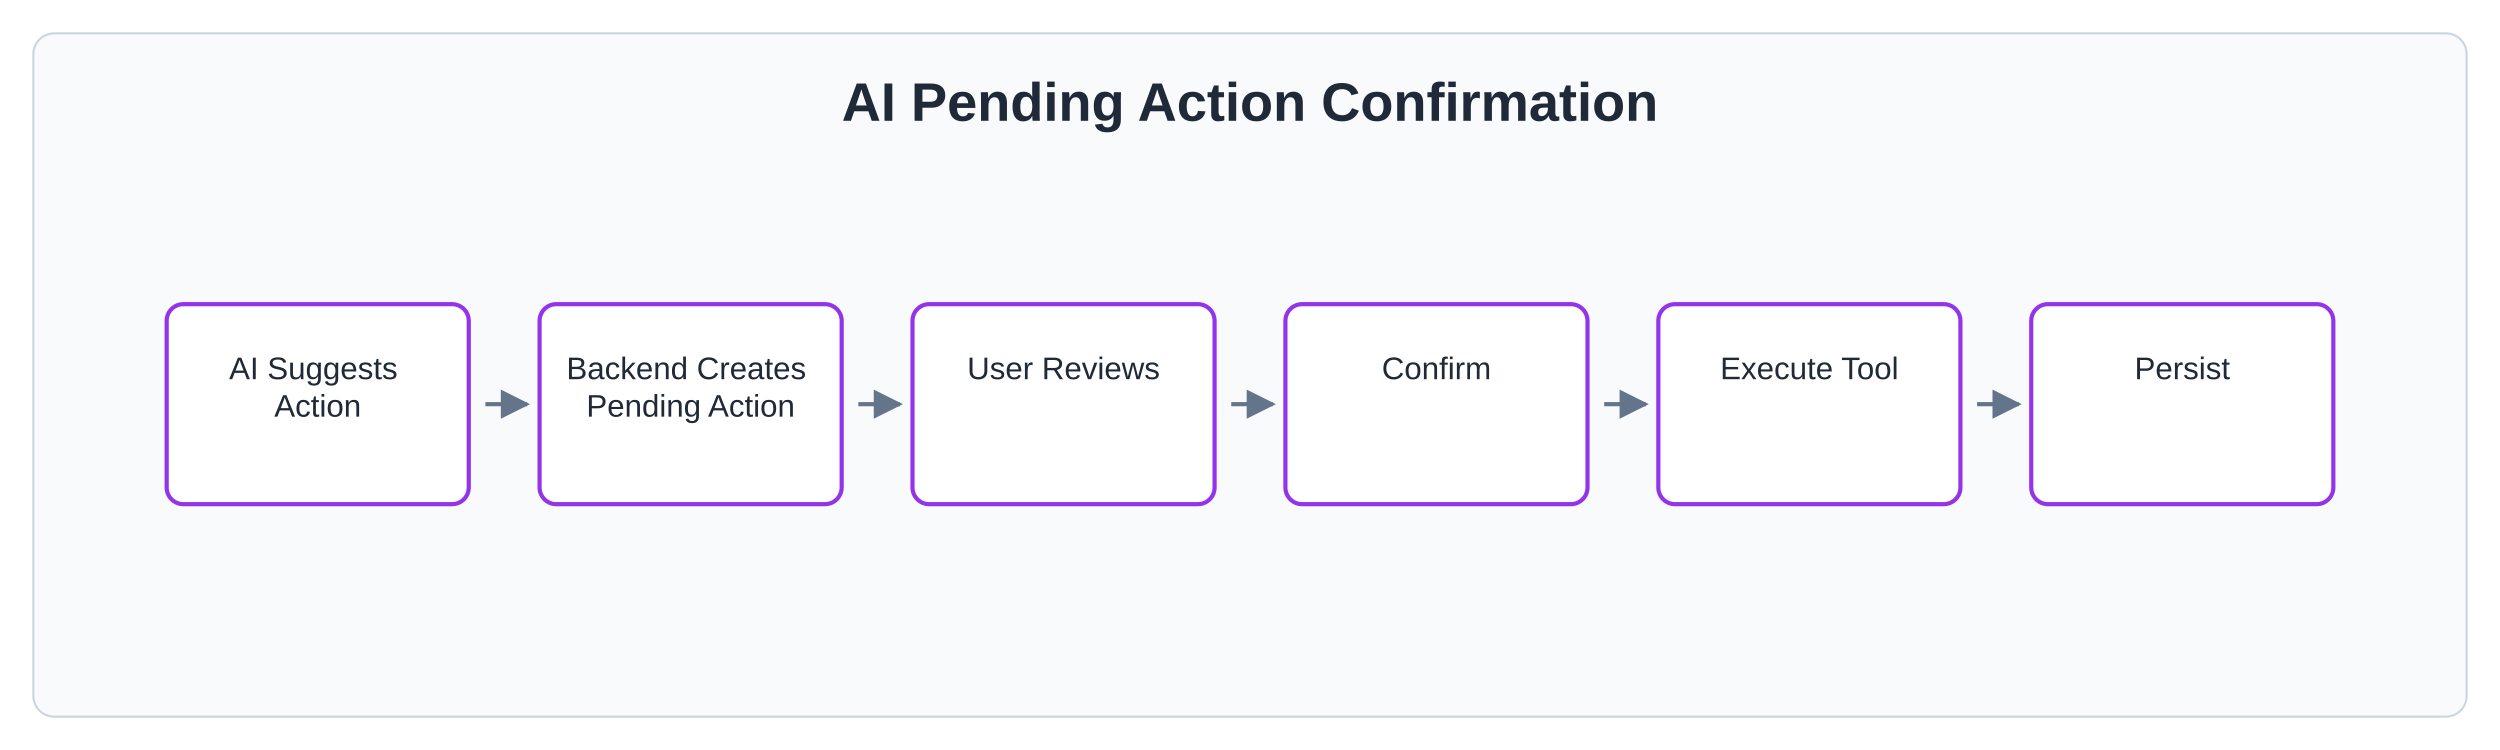
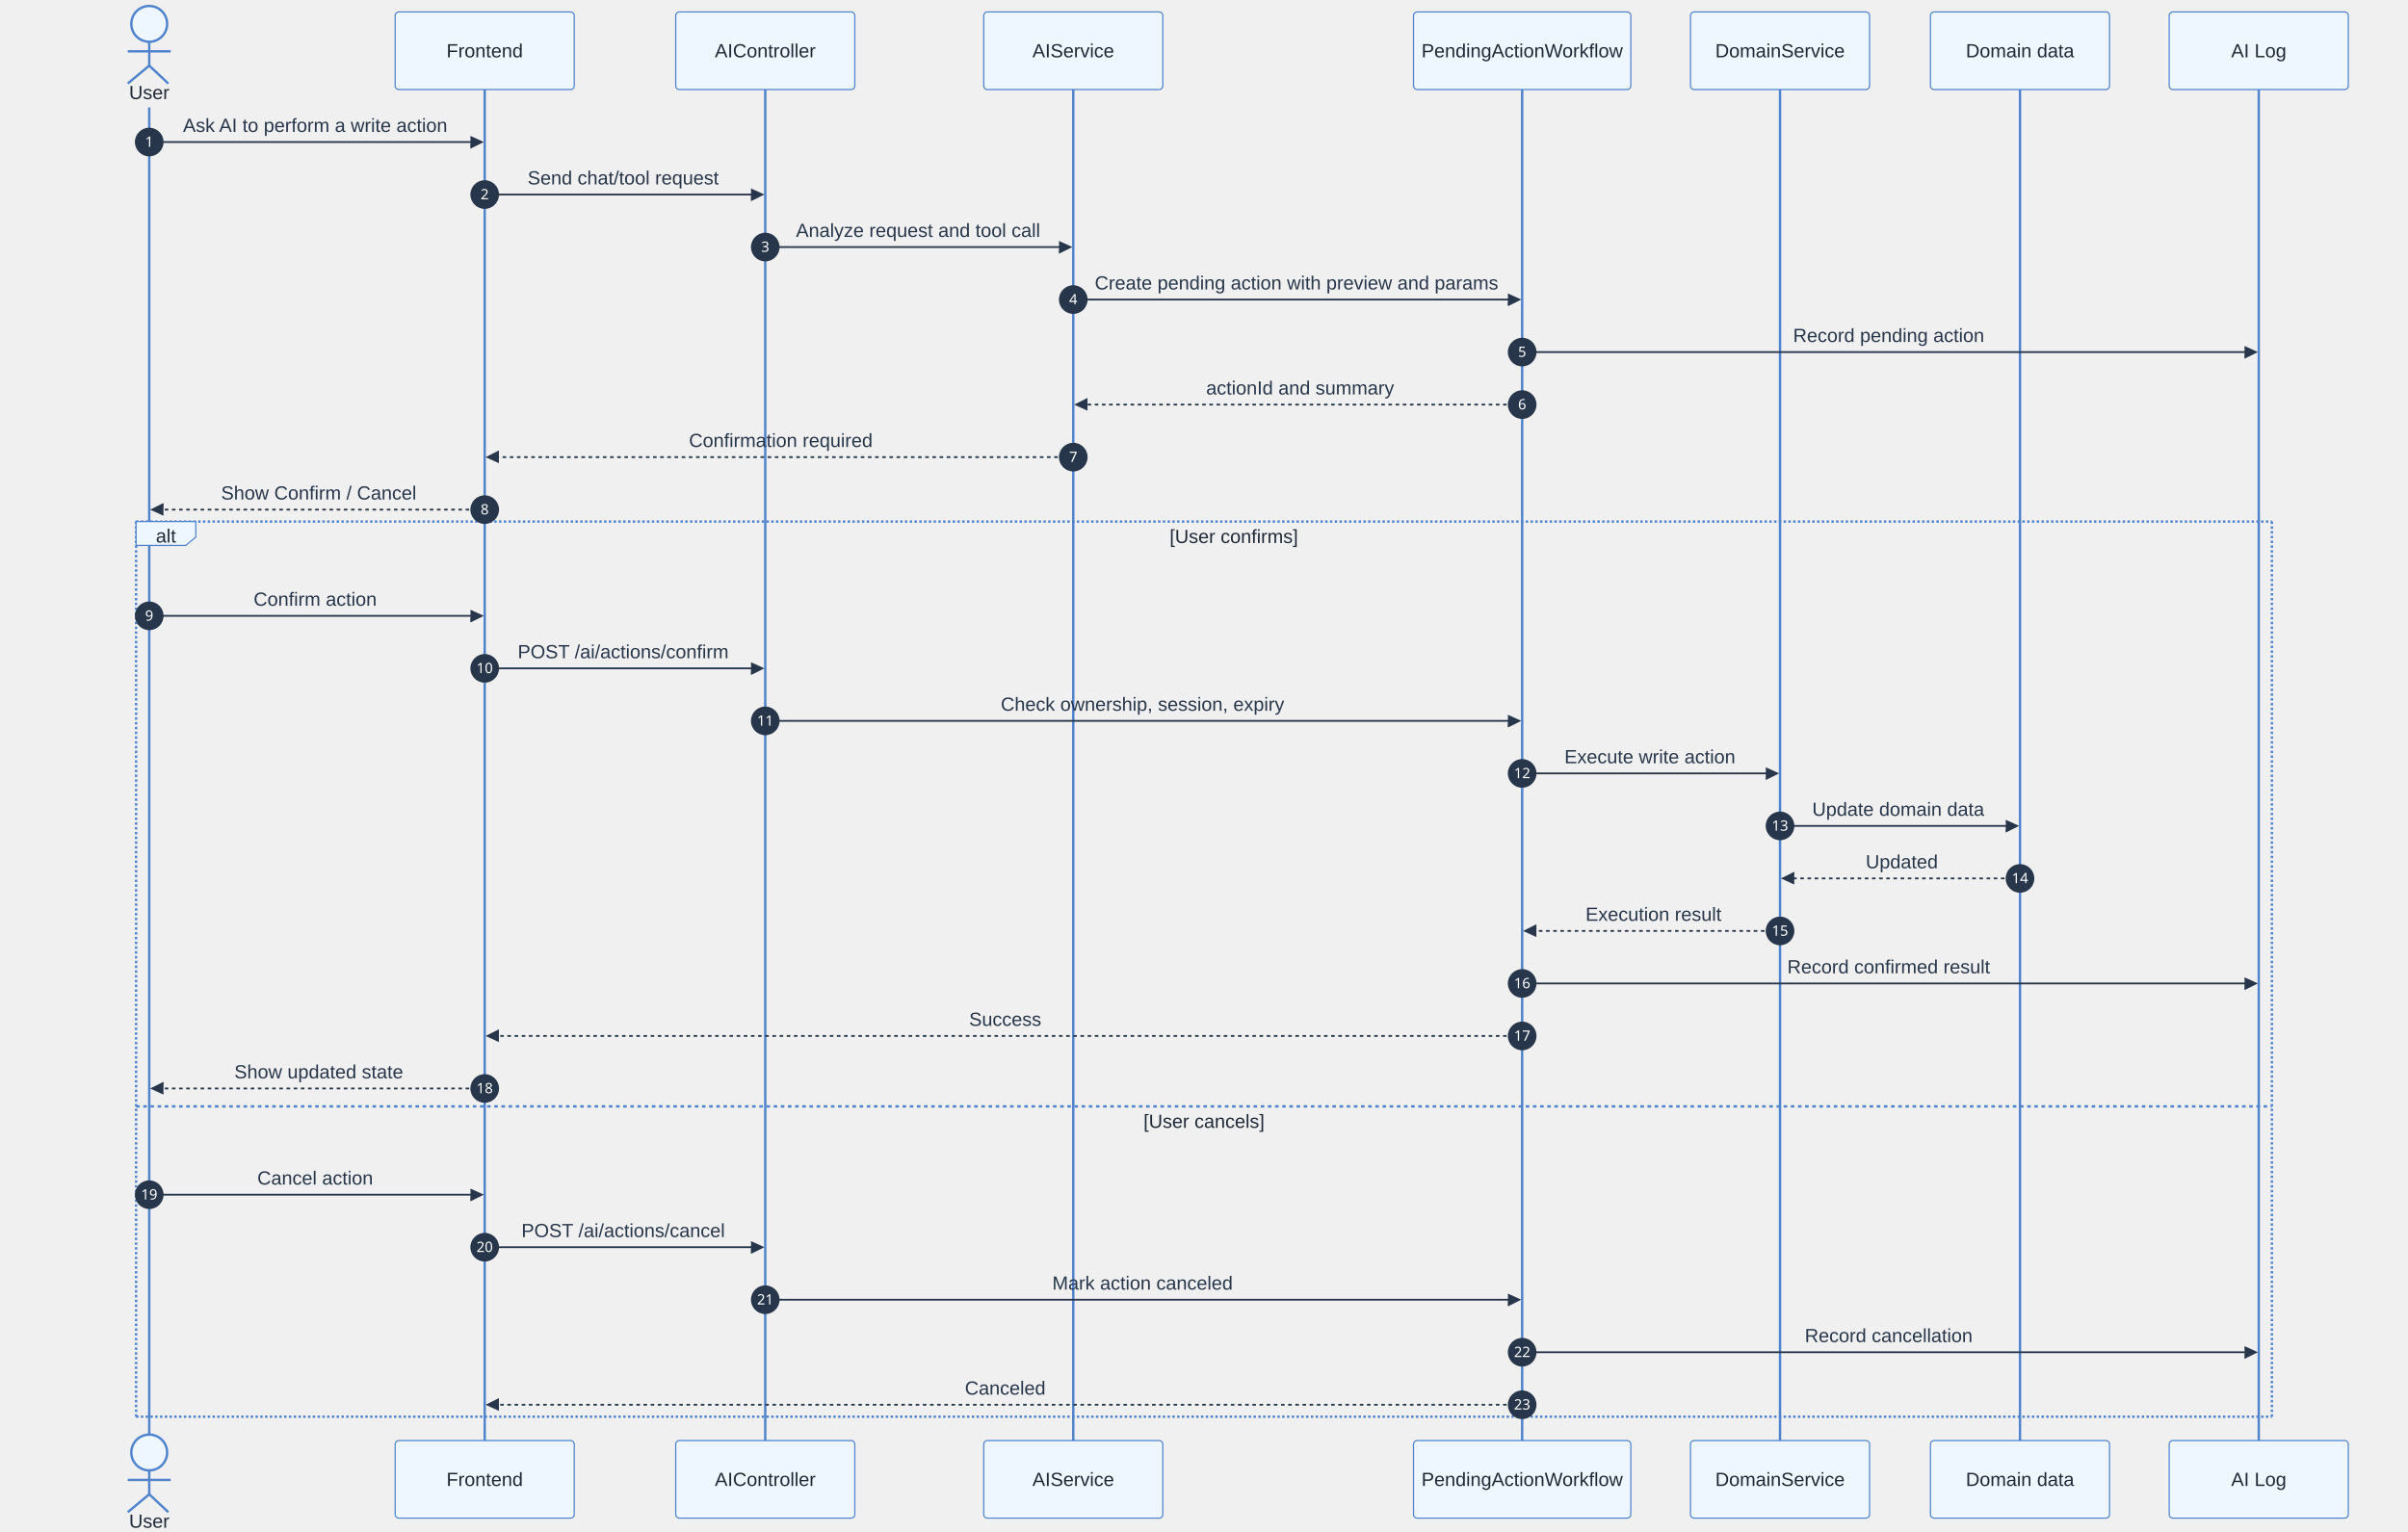
- <svg xmlns="http://www.w3.org/2000/svg" width="1200" height="360" viewBox="0 0 1200 360">
-   <rect width="100%" height="100%" fill="#ffffff" />
-   <rect x="16" y="16" width="1168" height="328" rx="10" fill="#f8fafc" stroke="#cbd5e1" />
-   <text x="600" y="58" text-anchor="middle" font-family="Arial, Helvetica, sans-serif" font-size="26" font-weight="700" fill="#1f2937">
-     <tspan x="600" dy="0">AI Pending Action Confirmation</tspan>
-   </text>
-   <rect x="80" y="146" width="145" height="96" rx="8" fill="#ffffff" stroke="#9333ea" stroke-width="2" />
-   <text x="152.5" y="182" text-anchor="middle" font-family="Arial, Helvetica, sans-serif" font-size="15" font-weight="500" fill="#1f2937">
-     <tspan x="152.5" dy="0">AI Suggests</tspan>
-     <tspan x="152.5" dy="18">Action</tspan>
-   </text>
-   <path d="M233 194 L253 194" stroke="#64748b" stroke-width="2" marker-end="url(#arrow)" />
-   <rect x="259" y="146" width="145" height="96" rx="8" fill="#ffffff" stroke="#9333ea" stroke-width="2" />
-   <text x="331.5" y="182" text-anchor="middle" font-family="Arial, Helvetica, sans-serif" font-size="15" font-weight="500" fill="#1f2937">
-     <tspan x="331.5" dy="0">Backend Creates</tspan>
-     <tspan x="331.5" dy="18">Pending Action</tspan>
-   </text>
-   <path d="M412 194 L432 194" stroke="#64748b" stroke-width="2" marker-end="url(#arrow)" />
-   <rect x="438" y="146" width="145" height="96" rx="8" fill="#ffffff" stroke="#9333ea" stroke-width="2" />
-   <text x="510.5" y="182" text-anchor="middle" font-family="Arial, Helvetica, sans-serif" font-size="15" font-weight="500" fill="#1f2937">
-     <tspan x="510.5" dy="0">User Reviews</tspan>
-   </text>
-   <path d="M591 194 L611 194" stroke="#64748b" stroke-width="2" marker-end="url(#arrow)" />
-   <rect x="617" y="146" width="145" height="96" rx="8" fill="#ffffff" stroke="#9333ea" stroke-width="2" />
-   <text x="689.5" y="182" text-anchor="middle" font-family="Arial, Helvetica, sans-serif" font-size="15" font-weight="500" fill="#1f2937">
-     <tspan x="689.5" dy="0">Confirm</tspan>
-   </text>
-   <path d="M770 194 L790 194" stroke="#64748b" stroke-width="2" marker-end="url(#arrow)" />
-   <rect x="796" y="146" width="145" height="96" rx="8" fill="#ffffff" stroke="#9333ea" stroke-width="2" />
-   <text x="868.5" y="182" text-anchor="middle" font-family="Arial, Helvetica, sans-serif" font-size="15" font-weight="500" fill="#1f2937">
-     <tspan x="868.5" dy="0">Execute Tool</tspan>
-   </text>
-   <path d="M949 194 L969 194" stroke="#64748b" stroke-width="2" marker-end="url(#arrow)" />
-   <rect x="975" y="146" width="145" height="96" rx="8" fill="#ffffff" stroke="#9333ea" stroke-width="2" />
-   <text x="1047.5" y="182" text-anchor="middle" font-family="Arial, Helvetica, sans-serif" font-size="15" font-weight="500" fill="#1f2937">
-     <tspan x="1047.5" dy="0">Persist</tspan>
-   </text>
-   <defs>
-     <marker id="arrow" viewBox="0 0 10 10" refX="9" refY="5" markerWidth="7" markerHeight="7" orient="auto-start-reverse">
-       <path d="M 0 0 L 10 5 L 0 10 z" fill="#64748b" />
-     </marker>
-   </defs>
+ <svg xmlns="http://www.w3.org/2000/svg" id="my-svg" width="100%" style="max-width: 2017px; background-color: white;" viewBox="-50 -10 2017 1283" role="graphics-document document" aria-roledescription="sequence">
+   <g>
+     <rect x="1767" y="1197" fill="#eaeaea" stroke="#666" width="150" height="65" name="LOG" rx="3" ry="3" class="actor actor-bottom" />
+     <text x="1842" y="1229.5" dominant-baseline="central" alignment-baseline="central" class="actor actor-box" style="text-anchor: middle; font-size: 16px; font-weight: 400;">
+       <tspan x="1842" dy="0">AI Log</tspan>
+     </text>
+   </g>
+   <g>
+     <rect x="1567" y="1197" fill="#eaeaea" stroke="#666" width="150" height="65" name="DB" rx="3" ry="3" class="actor actor-bottom" />
+     <text x="1642" y="1229.5" dominant-baseline="central" alignment-baseline="central" class="actor actor-box" style="text-anchor: middle; font-size: 16px; font-weight: 400;">
+       <tspan x="1642" dy="0">Domain data</tspan>
+     </text>
+   </g>
+   <g>
+     <rect x="1366" y="1197" fill="#eaeaea" stroke="#666" width="150" height="65" name="DS" rx="3" ry="3" class="actor actor-bottom" />
+     <text x="1441" y="1229.5" dominant-baseline="central" alignment-baseline="central" class="actor actor-box" style="text-anchor: middle; font-size: 16px; font-weight: 400;">
+       <tspan x="1441" dy="0">DomainService</tspan>
+     </text>
+   </g>
+   <g>
+     <rect x="1134" y="1197" fill="#eaeaea" stroke="#666" width="182" height="65" name="W" rx="3" ry="3" class="actor actor-bottom" />
+     <text x="1225" y="1229.5" dominant-baseline="central" alignment-baseline="central" class="actor actor-box" style="text-anchor: middle; font-size: 16px; font-weight: 400;">
+       <tspan x="1225" dy="0">PendingActionWorkflow</tspan>
+     </text>
+   </g>
+   <g>
+     <rect x="774" y="1197" fill="#eaeaea" stroke="#666" width="150" height="65" name="AIS" rx="3" ry="3" class="actor actor-bottom" />
+     <text x="849" y="1229.5" dominant-baseline="central" alignment-baseline="central" class="actor actor-box" style="text-anchor: middle; font-size: 16px; font-weight: 400;">
+       <tspan x="849" dy="0">AIService</tspan>
+     </text>
+   </g>
+   <g>
+     <rect x="516" y="1197" fill="#eaeaea" stroke="#666" width="150" height="65" name="AIC" rx="3" ry="3" class="actor actor-bottom" />
+     <text x="591" y="1229.5" dominant-baseline="central" alignment-baseline="central" class="actor actor-box" style="text-anchor: middle; font-size: 16px; font-weight: 400;">
+       <tspan x="591" dy="0">AIController</tspan>
+     </text>
+   </g>
+   <g>
+     <rect x="281" y="1197" fill="#eaeaea" stroke="#666" width="150" height="65" name="FE" rx="3" ry="3" class="actor actor-bottom" />
+     <text x="356" y="1229.5" dominant-baseline="central" alignment-baseline="central" class="actor actor-box" style="text-anchor: middle; font-size: 16px; font-weight: 400;">
+       <tspan x="356" dy="0">Frontend</tspan>
+     </text>
+   </g>
+   <g />
+   <g>
+     <line id="actor7" x1="1842" y1="65" x2="1842" y2="1197" class="actor-line 200" stroke-width="0.5px" stroke="#999" name="LOG" data-et="life-line" data-id="LOG" />
+     <g id="root-7" data-et="participant" data-type="participant" data-id="LOG">
+       <rect x="1767" y="0" fill="#eaeaea" stroke="#666" width="150" height="65" name="LOG" rx="3" ry="3" class="actor actor-top" />
+       <text x="1842" y="32.5" dominant-baseline="central" alignment-baseline="central" class="actor actor-box" style="text-anchor: middle; font-size: 16px; font-weight: 400;">
+         <tspan x="1842" dy="0">AI Log</tspan>
+       </text>
+     </g>
+   </g>
+   <g>
+     <line id="actor6" x1="1642" y1="65" x2="1642" y2="1197" class="actor-line 200" stroke-width="0.5px" stroke="#999" name="DB" data-et="life-line" data-id="DB" />
+     <g id="root-6" data-et="participant" data-type="participant" data-id="DB">
+       <rect x="1567" y="0" fill="#eaeaea" stroke="#666" width="150" height="65" name="DB" rx="3" ry="3" class="actor actor-top" />
+       <text x="1642" y="32.5" dominant-baseline="central" alignment-baseline="central" class="actor actor-box" style="text-anchor: middle; font-size: 16px; font-weight: 400;">
+         <tspan x="1642" dy="0">Domain data</tspan>
+       </text>
+     </g>
+   </g>
+   <g>
+     <line id="actor5" x1="1441" y1="65" x2="1441" y2="1197" class="actor-line 200" stroke-width="0.5px" stroke="#999" name="DS" data-et="life-line" data-id="DS" />
+     <g id="root-5" data-et="participant" data-type="participant" data-id="DS">
+       <rect x="1366" y="0" fill="#eaeaea" stroke="#666" width="150" height="65" name="DS" rx="3" ry="3" class="actor actor-top" />
+       <text x="1441" y="32.5" dominant-baseline="central" alignment-baseline="central" class="actor actor-box" style="text-anchor: middle; font-size: 16px; font-weight: 400;">
+         <tspan x="1441" dy="0">DomainService</tspan>
+       </text>
+     </g>
+   </g>
+   <g>
+     <line id="actor4" x1="1225" y1="65" x2="1225" y2="1197" class="actor-line 200" stroke-width="0.5px" stroke="#999" name="W" data-et="life-line" data-id="W" />
+     <g id="root-4" data-et="participant" data-type="participant" data-id="W">
+       <rect x="1134" y="0" fill="#eaeaea" stroke="#666" width="182" height="65" name="W" rx="3" ry="3" class="actor actor-top" />
+       <text x="1225" y="32.5" dominant-baseline="central" alignment-baseline="central" class="actor actor-box" style="text-anchor: middle; font-size: 16px; font-weight: 400;">
+         <tspan x="1225" dy="0">PendingActionWorkflow</tspan>
+       </text>
+     </g>
+   </g>
+   <g>
+     <line id="actor3" x1="849" y1="65" x2="849" y2="1197" class="actor-line 200" stroke-width="0.5px" stroke="#999" name="AIS" data-et="life-line" data-id="AIS" />
+     <g id="root-3" data-et="participant" data-type="participant" data-id="AIS">
+       <rect x="774" y="0" fill="#eaeaea" stroke="#666" width="150" height="65" name="AIS" rx="3" ry="3" class="actor actor-top" />
+       <text x="849" y="32.5" dominant-baseline="central" alignment-baseline="central" class="actor actor-box" style="text-anchor: middle; font-size: 16px; font-weight: 400;">
+         <tspan x="849" dy="0">AIService</tspan>
+       </text>
+     </g>
+   </g>
+   <g>
+     <line id="actor2" x1="591" y1="65" x2="591" y2="1197" class="actor-line 200" stroke-width="0.5px" stroke="#999" name="AIC" data-et="life-line" data-id="AIC" />
+     <g id="root-2" data-et="participant" data-type="participant" data-id="AIC">
+       <rect x="516" y="0" fill="#eaeaea" stroke="#666" width="150" height="65" name="AIC" rx="3" ry="3" class="actor actor-top" />
+       <text x="591" y="32.5" dominant-baseline="central" alignment-baseline="central" class="actor actor-box" style="text-anchor: middle; font-size: 16px; font-weight: 400;">
+         <tspan x="591" dy="0">AIController</tspan>
+       </text>
+     </g>
+   </g>
+   <g>
+     <line id="actor1" x1="356" y1="65" x2="356" y2="1197" class="actor-line 200" stroke-width="0.5px" stroke="#999" name="FE" data-et="life-line" data-id="FE" />
+     <g id="root-1" data-et="participant" data-type="participant" data-id="FE">
+       <rect x="281" y="0" fill="#eaeaea" stroke="#666" width="150" height="65" name="FE" rx="3" ry="3" class="actor actor-top" />
+       <text x="356" y="32.5" dominant-baseline="central" alignment-baseline="central" class="actor actor-box" style="text-anchor: middle; font-size: 16px; font-weight: 400;">
+         <tspan x="356" dy="0">Frontend</tspan>
+       </text>
+     </g>
+   </g>
+   <g>
+     <line id="actor0" x1="75" y1="80" x2="75" y2="1197" class="actor-line 200" stroke-width="0.5px" stroke="#999" name="U" data-et="life-line" data-id="U" />
+   </g>
+   <style>#my-svg{font-family:"trebuchet ms",verdana,arial,sans-serif;font-size:16px;fill:#333;}@keyframes edge-animation-frame{from{stroke-dashoffset:0;}}@keyframes dash{to{stroke-dashoffset:0;}}#my-svg .edge-animation-slow{stroke-dasharray:9,5!important;stroke-dashoffset:900;animation:dash 50s linear infinite;stroke-linecap:round;}#my-svg .edge-animation-fast{stroke-dasharray:9,5!important;stroke-dashoffset:900;animation:dash 20s linear infinite;stroke-linecap:round;}#my-svg .error-icon{fill:hsl(31.765, 100%, 100%);}#my-svg .error-text{fill:#000000;stroke:#000000;}#my-svg .edge-thickness-normal{stroke-width:1px;}#my-svg .edge-thickness-thick{stroke-width:3.5px;}#my-svg .edge-pattern-solid{stroke-dasharray:0;}#my-svg .edge-thickness-invisible{stroke-width:0;fill:none;}#my-svg .edge-pattern-dashed{stroke-dasharray:3;}#my-svg .edge-pattern-dotted{stroke-dasharray:2;}#my-svg .marker{fill:#000000;stroke:#000000;}#my-svg .marker.cross{stroke:#000000;}#my-svg svg{font-family:"trebuchet ms",verdana,arial,sans-serif;font-size:16px;}#my-svg p{margin:0;}#my-svg .actor{stroke:#4f83cc;fill:#eef6ff;stroke-width:1;}#my-svg rect.actor.outer-path[data-look="neo"]{filter:drop-shadow( 1px 2px 2px rgba(185,185,185,1));}#my-svg rect.note[data-look="neo"]{stroke:#d6a700;fill:#fff7d6;filter:drop-shadow( 1px 2px 2px rgba(185,185,185,1));}#my-svg text.actor&gt;tspan{fill:#1f2937;stroke:none;}#my-svg .actor-line{stroke:#4f83cc;}#my-svg .innerArc{stroke-width:1.5;stroke-dasharray:none;}#my-svg .messageLine0{stroke-width:1.5;stroke-dasharray:none;stroke:#27364a;}#my-svg .messageLine1{stroke-width:1.5;stroke-dasharray:2,2;stroke:#27364a;}#my-svg [id$="-arrowhead"] path{fill:#27364a;stroke:#27364a;}#my-svg .sequenceNumber{fill:#ffffff;}#my-svg [id$="-sequencenumber"]{fill:#27364a;}#my-svg [id$="-crosshead"] path{fill:#27364a;stroke:#27364a;}#my-svg .messageText{fill:#27364a;stroke:none;}#my-svg .labelBox{stroke:#4f83cc;fill:#eef6ff;filter:none;}#my-svg .labelText,#my-svg .labelText&gt;tspan{fill:#1f2937;stroke:none;}#my-svg .loopText,#my-svg .loopText&gt;tspan{fill:#1f2937;stroke:none;}#my-svg .sectionTitle,#my-svg .sectionTitle&gt;tspan{fill:#1f2937;stroke:none;}#my-svg .loopLine{stroke-width:2px;stroke-dasharray:2,2;stroke:#4f83cc;fill:#4f83cc;}#my-svg .note{stroke:#d6a700;fill:#fff7d6;}#my-svg .noteText,#my-svg .noteText&gt;tspan{fill:#333;stroke:none;font-weight:normal;}#my-svg .activation0{fill:#f3f4f6;stroke:#9ca3af;}#my-svg .activation1{fill:#f3f4f6;stroke:#9ca3af;}#my-svg .activation2{fill:#f3f4f6;stroke:#9ca3af;}#my-svg .actorPopupMenu{position:absolute;}#my-svg .actorPopupMenuPanel{position:absolute;fill:#eef6ff;box-shadow:0px 8px 16px 0px rgba(0,0,0,0.2);filter:drop-shadow(3px 5px 2px rgb(0 0 0 / 0.4));}#my-svg .actor-man circle,#my-svg line{fill:#eef6ff;stroke-width:2px;}#my-svg g rect.rect{filter:drop-shadow( 1px 2px 2px rgba(185,185,185,1));stroke:#4f83cc;}#my-svg .node .neo-node{stroke:#4f83cc;}#my-svg [data-look="neo"].node rect,#my-svg [data-look="neo"].cluster rect,#my-svg [data-look="neo"].node polygon{stroke:url(#my-svg-gradient);filter:drop-shadow( 1px 2px 2px rgba(185,185,185,1));}#my-svg [data-look="neo"].node path{stroke:url(#my-svg-gradient);stroke-width:1px;}#my-svg [data-look="neo"].node .outer-path{filter:drop-shadow( 1px 2px 2px rgba(185,185,185,1));}#my-svg [data-look="neo"].node .neo-line path{stroke:#4f83cc;filter:none;}#my-svg [data-look="neo"].node circle{stroke:url(#my-svg-gradient);filter:drop-shadow( 1px 2px 2px rgba(185,185,185,1));}#my-svg [data-look="neo"].node circle .state-start{fill:#000000;}#my-svg [data-look="neo"].icon-shape .icon{fill:url(#my-svg-gradient);filter:drop-shadow( 1px 2px 2px rgba(185,185,185,1));}#my-svg [data-look="neo"].icon-shape .icon-neo path{stroke:url(#my-svg-gradient);filter:drop-shadow( 1px 2px 2px rgba(185,185,185,1));}#my-svg :root{--mermaid-font-family:"trebuchet ms",verdana,arial,sans-serif;}</style>
+   <g />
+   <defs>
+     <symbol id="my-svg-computer" width="24" height="24">
+       <path transform="scale(.5)" d="M2 2v13h20v-13h-20zm18 11h-16v-9h16v9zm-10.228 6l.466-1h3.524l.467 1h-4.457zm14.228 3h-24l2-6h2.104l-1.33 4h18.45l-1.297-4h2.073l2 6zm-5-10h-14v-7h14v7z" />
+     </symbol>
+   </defs>
+   <defs>
+     <symbol id="my-svg-database" fill-rule="evenodd" clip-rule="evenodd">
+       <path transform="scale(.5)" d="M12.258.001l.256.004.255.005.253.008.251.01.249.012.247.015.246.016.242.019.241.02.239.023.236.024.233.027.231.028.229.031.225.032.223.034.22.036.217.038.214.04.211.041.208.043.205.045.201.046.198.048.194.05.191.051.187.053.183.054.18.056.175.057.172.059.168.06.163.061.16.063.155.064.15.066.074.033.073.033.071.034.07.034.069.035.068.035.067.035.066.035.064.036.064.036.062.036.06.036.06.037.058.037.058.037.055.038.055.038.053.038.052.038.051.039.05.039.048.039.047.039.045.04.044.04.043.04.041.04.04.041.039.041.037.041.036.041.034.041.033.042.032.042.03.042.029.042.027.042.026.043.024.043.023.043.021.043.02.043.018.044.017.043.015.044.013.044.012.044.011.045.009.044.007.045.006.045.004.045.002.045.001.045v17l-.001.045-.002.045-.004.045-.006.045-.007.045-.009.044-.011.045-.012.044-.013.044-.015.044-.017.043-.018.044-.02.043-.021.043-.023.043-.024.043-.026.043-.027.042-.029.042-.03.042-.032.042-.033.042-.034.041-.036.041-.037.041-.039.041-.04.041-.041.04-.043.04-.044.04-.045.04-.047.039-.048.039-.05.039-.051.039-.052.038-.053.038-.055.038-.055.038-.058.037-.058.037-.06.037-.06.036-.062.036-.064.036-.064.036-.066.035-.067.035-.068.035-.069.035-.07.034-.071.034-.073.033-.074.033-.15.066-.155.064-.16.063-.163.061-.168.06-.172.059-.175.057-.18.056-.183.054-.187.053-.191.051-.194.05-.198.048-.201.046-.205.045-.208.043-.211.041-.214.04-.217.038-.22.036-.223.034-.225.032-.229.031-.231.028-.233.027-.236.024-.239.023-.241.02-.242.019-.246.016-.247.015-.249.012-.251.01-.253.008-.255.005-.256.004-.258.001-.258-.001-.256-.004-.255-.005-.253-.008-.251-.01-.249-.012-.247-.015-.245-.016-.243-.019-.241-.02-.238-.023-.236-.024-.234-.027-.231-.028-.228-.031-.226-.032-.223-.034-.22-.036-.217-.038-.214-.04-.211-.041-.208-.043-.204-.045-.201-.046-.198-.048-.195-.05-.19-.051-.187-.053-.184-.054-.179-.056-.176-.057-.172-.059-.167-.06-.164-.061-.159-.063-.155-.064-.151-.066-.074-.033-.072-.033-.072-.034-.07-.034-.069-.035-.068-.035-.067-.035-.066-.035-.064-.036-.063-.036-.062-.036-.061-.036-.06-.037-.058-.037-.057-.037-.056-.038-.055-.038-.053-.038-.052-.038-.051-.039-.049-.039-.049-.039-.046-.039-.046-.04-.044-.04-.043-.04-.041-.04-.04-.041-.039-.041-.037-.041-.036-.041-.034-.041-.033-.042-.032-.042-.03-.042-.029-.042-.027-.042-.026-.043-.024-.043-.023-.043-.021-.043-.02-.043-.018-.044-.017-.043-.015-.044-.013-.044-.012-.044-.011-.045-.009-.044-.007-.045-.006-.045-.004-.045-.002-.045-.001-.045v-17l.001-.045.002-.045.004-.045.006-.045.007-.045.009-.044.011-.045.012-.044.013-.044.015-.044.017-.043.018-.044.02-.043.021-.043.023-.043.024-.043.026-.043.027-.042.029-.042.03-.042.032-.042.033-.042.034-.041.036-.041.037-.041.039-.041.04-.041.041-.04.043-.04.044-.04.046-.04.046-.039.049-.039.049-.039.051-.039.052-.038.053-.038.055-.038.056-.038.057-.037.058-.037.06-.037.061-.036.062-.036.063-.036.064-.036.066-.035.067-.035.068-.035.069-.035.07-.034.072-.034.072-.033.074-.033.151-.066.155-.064.159-.063.164-.061.167-.06.172-.059.176-.057.179-.056.184-.054.187-.053.19-.051.195-.05.198-.048.201-.046.204-.045.208-.043.211-.041.214-.04.217-.038.22-.036.223-.034.226-.032.228-.031.231-.028.234-.027.236-.024.238-.023.241-.02.243-.019.245-.016.247-.015.249-.012.251-.01.253-.008.255-.005.256-.004.258-.001.258.001zm-9.258 20.499v.01l.001.021.003.021.004.022.005.021.006.022.007.022.009.023.01.022.011.023.012.023.013.023.015.023.016.024.017.023.018.024.019.024.021.024.022.025.023.024.024.025.052.049.056.05.061.051.066.051.07.051.075.051.079.052.084.052.088.052.092.052.097.052.102.051.105.052.11.052.114.051.119.051.123.051.127.05.131.05.135.05.139.048.144.049.147.047.152.047.155.047.16.045.163.045.167.043.171.043.176.041.178.041.183.039.187.039.19.037.194.035.197.035.202.033.204.031.209.03.212.029.216.027.219.025.222.024.226.021.23.02.233.018.236.016.24.015.243.012.246.01.249.008.253.005.256.004.259.001.26-.001.257-.004.254-.005.25-.008.247-.011.244-.012.241-.014.237-.016.233-.018.231-.021.226-.021.224-.024.22-.026.216-.027.212-.028.21-.031.205-.031.202-.034.198-.034.194-.036.191-.037.187-.039.183-.04.179-.04.175-.042.172-.043.168-.044.163-.045.16-.046.155-.046.152-.047.148-.048.143-.049.139-.049.136-.05.131-.05.126-.05.123-.051.118-.052.114-.051.11-.052.106-.052.101-.052.096-.052.092-.052.088-.053.083-.051.079-.052.074-.052.07-.051.065-.051.06-.051.056-.05.051-.05.023-.024.023-.025.021-.024.02-.024.019-.024.018-.024.017-.024.015-.023.014-.024.013-.023.012-.023.01-.023.01-.022.008-.022.006-.022.006-.022.004-.022.004-.021.001-.021.001-.021v-4.127l-.077.055-.08.053-.083.054-.085.053-.087.052-.09.052-.093.051-.095.05-.097.05-.1.049-.102.049-.105.048-.106.047-.109.047-.111.046-.114.045-.115.045-.118.044-.12.043-.122.042-.124.042-.126.041-.128.04-.13.04-.132.038-.134.038-.135.037-.138.037-.139.035-.142.035-.143.034-.144.033-.147.032-.148.031-.15.03-.151.03-.153.029-.154.027-.156.027-.158.026-.159.025-.161.024-.162.023-.163.022-.165.021-.166.02-.167.019-.169.018-.169.017-.171.016-.173.015-.173.014-.175.013-.175.012-.177.011-.178.01-.179.008-.179.008-.181.006-.182.005-.182.004-.184.003-.184.002h-.37l-.184-.002-.184-.003-.182-.004-.182-.005-.181-.006-.179-.008-.179-.008-.178-.01-.176-.011-.176-.012-.175-.013-.173-.014-.172-.015-.171-.016-.17-.017-.169-.018-.167-.019-.166-.02-.165-.021-.163-.022-.162-.023-.161-.024-.159-.025-.157-.026-.156-.027-.155-.027-.153-.029-.151-.03-.15-.03-.148-.031-.146-.032-.145-.033-.143-.034-.141-.035-.14-.035-.137-.037-.136-.037-.134-.038-.132-.038-.13-.04-.128-.04-.126-.041-.124-.042-.122-.042-.12-.044-.117-.043-.116-.045-.113-.045-.112-.046-.109-.047-.106-.047-.105-.048-.102-.049-.1-.049-.097-.05-.095-.05-.093-.052-.09-.051-.087-.052-.085-.053-.083-.054-.08-.054-.077-.054v4.127zm0-5.654v.011l.001.021.003.021.004.021.005.022.006.022.007.022.009.022.01.022.011.023.012.023.013.023.015.024.016.023.017.024.018.024.019.024.021.024.022.024.023.025.024.024.052.05.056.05.061.05.066.051.07.051.075.052.079.051.084.052.088.052.092.052.097.052.102.052.105.052.11.051.114.051.119.052.123.05.127.051.131.05.135.049.139.049.144.048.147.048.152.047.155.046.16.045.163.045.167.044.171.042.176.042.178.04.183.04.187.038.19.037.194.036.197.034.202.033.204.032.209.03.212.028.216.027.219.025.222.024.226.022.23.02.233.018.236.016.24.014.243.012.246.01.249.008.253.006.256.003.259.001.26-.001.257-.003.254-.006.25-.008.247-.01.244-.012.241-.015.237-.016.233-.018.231-.02.226-.022.224-.024.22-.025.216-.027.212-.029.21-.03.205-.032.202-.033.198-.035.194-.036.191-.037.187-.039.183-.039.179-.041.175-.042.172-.043.168-.044.163-.045.16-.045.155-.047.152-.047.148-.048.143-.048.139-.05.136-.049.131-.05.126-.051.123-.051.118-.051.114-.052.11-.052.106-.052.101-.052.096-.052.092-.052.088-.052.083-.052.079-.052.074-.051.07-.052.065-.051.06-.05.056-.051.051-.049.023-.025.023-.024.021-.025.02-.024.019-.024.018-.024.017-.024.015-.023.014-.023.013-.024.012-.022.01-.023.01-.023.008-.022.006-.022.006-.022.004-.021.004-.022.001-.021.001-.021v-4.139l-.077.054-.08.054-.083.054-.085.052-.087.053-.09.051-.093.051-.095.051-.097.05-.1.049-.102.049-.105.048-.106.047-.109.047-.111.046-.114.045-.115.044-.118.044-.12.044-.122.042-.124.042-.126.041-.128.04-.13.039-.132.039-.134.038-.135.037-.138.036-.139.036-.142.035-.143.033-.144.033-.147.033-.148.031-.15.03-.151.03-.153.028-.154.028-.156.027-.158.026-.159.025-.161.024-.162.023-.163.022-.165.021-.166.02-.167.019-.169.018-.169.017-.171.016-.173.015-.173.014-.175.013-.175.012-.177.011-.178.009-.179.009-.179.007-.181.007-.182.005-.182.004-.184.003-.184.002h-.37l-.184-.002-.184-.003-.182-.004-.182-.005-.181-.007-.179-.007-.179-.009-.178-.009-.176-.011-.176-.012-.175-.013-.173-.014-.172-.015-.171-.016-.17-.017-.169-.018-.167-.019-.166-.02-.165-.021-.163-.022-.162-.023-.161-.024-.159-.025-.157-.026-.156-.027-.155-.028-.153-.028-.151-.03-.15-.03-.148-.031-.146-.033-.145-.033-.143-.033-.141-.035-.14-.036-.137-.036-.136-.037-.134-.038-.132-.039-.13-.039-.128-.04-.126-.041-.124-.042-.122-.043-.12-.043-.117-.044-.116-.044-.113-.046-.112-.046-.109-.046-.106-.047-.105-.048-.102-.049-.1-.049-.097-.05-.095-.051-.093-.051-.09-.051-.087-.053-.085-.052-.083-.054-.08-.054-.077-.054v4.139zm0-5.666v.011l.001.02.003.022.004.021.005.022.006.021.007.022.009.023.01.022.011.023.012.023.013.023.015.023.016.024.017.024.018.023.019.024.021.025.022.024.023.024.024.025.052.05.056.05.061.05.066.051.07.051.075.052.079.051.084.052.088.052.092.052.097.052.102.052.105.051.11.052.114.051.119.051.123.051.127.05.131.05.135.05.139.049.144.048.147.048.152.047.155.046.16.045.163.045.167.043.171.043.176.042.178.04.183.04.187.038.19.037.194.036.197.034.202.033.204.032.209.03.212.028.216.027.219.025.222.024.226.021.23.02.233.018.236.017.24.014.243.012.246.01.249.008.253.006.256.003.259.001.26-.001.257-.003.254-.006.25-.008.247-.01.244-.013.241-.014.237-.016.233-.018.231-.02.226-.022.224-.024.22-.025.216-.027.212-.029.21-.03.205-.032.202-.033.198-.035.194-.036.191-.037.187-.039.183-.039.179-.041.175-.042.172-.043.168-.044.163-.045.16-.045.155-.047.152-.047.148-.048.143-.049.139-.049.136-.049.131-.051.126-.05.123-.051.118-.052.114-.051.11-.052.106-.052.101-.052.096-.052.092-.052.088-.052.083-.052.079-.052.074-.052.07-.051.065-.051.06-.051.056-.05.051-.049.023-.025.023-.025.021-.024.02-.024.019-.024.018-.024.017-.024.015-.023.014-.024.013-.023.012-.023.01-.022.01-.023.008-.022.006-.022.006-.022.004-.022.004-.021.001-.021.001-.021v-4.153l-.077.054-.08.054-.083.053-.085.053-.087.053-.09.051-.093.051-.095.051-.097.05-.1.049-.102.048-.105.048-.106.048-.109.046-.111.046-.114.046-.115.044-.118.044-.12.043-.122.043-.124.042-.126.041-.128.04-.13.039-.132.039-.134.038-.135.037-.138.036-.139.036-.142.034-.143.034-.144.033-.147.032-.148.032-.15.03-.151.03-.153.028-.154.028-.156.027-.158.026-.159.024-.161.024-.162.023-.163.023-.165.021-.166.02-.167.019-.169.018-.169.017-.171.016-.173.015-.173.014-.175.013-.175.012-.177.01-.178.01-.179.009-.179.007-.181.006-.182.006-.182.004-.184.003-.184.001-.185.001-.185-.001-.184-.001-.184-.003-.182-.004-.182-.006-.181-.006-.179-.007-.179-.009-.178-.01-.176-.01-.176-.012-.175-.013-.173-.014-.172-.015-.171-.016-.17-.017-.169-.018-.167-.019-.166-.02-.165-.021-.163-.023-.162-.023-.161-.024-.159-.024-.157-.026-.156-.027-.155-.028-.153-.028-.151-.03-.15-.03-.148-.032-.146-.032-.145-.033-.143-.034-.141-.034-.14-.036-.137-.036-.136-.037-.134-.038-.132-.039-.13-.039-.128-.041-.126-.041-.124-.041-.122-.043-.12-.043-.117-.044-.116-.044-.113-.046-.112-.046-.109-.046-.106-.048-.105-.048-.102-.048-.1-.05-.097-.049-.095-.051-.093-.051-.09-.052-.087-.052-.085-.053-.083-.053-.08-.054-.077-.054v4.153zm8.74-8.179l-.257.004-.254.005-.25.008-.247.011-.244.012-.241.014-.237.016-.233.018-.231.021-.226.022-.224.023-.22.026-.216.027-.212.028-.21.031-.205.032-.202.033-.198.034-.194.036-.191.038-.187.038-.183.04-.179.041-.175.042-.172.043-.168.043-.163.045-.16.046-.155.046-.152.048-.148.048-.143.048-.139.049-.136.05-.131.05-.126.051-.123.051-.118.051-.114.052-.11.052-.106.052-.101.052-.096.052-.092.052-.088.052-.083.052-.079.052-.074.051-.07.052-.065.051-.06.05-.056.05-.051.05-.023.025-.023.024-.021.024-.02.025-.019.024-.018.024-.017.023-.015.024-.014.023-.013.023-.012.023-.01.023-.01.022-.008.022-.006.023-.006.021-.004.022-.004.021-.001.021-.001.021.001.021.001.021.004.021.004.022.006.021.006.023.008.022.01.022.01.023.012.023.013.023.014.023.015.024.017.023.018.024.019.024.02.025.021.024.023.024.023.025.051.05.056.05.06.05.065.051.07.052.074.051.079.052.083.052.088.052.092.052.096.052.101.052.106.052.11.052.114.052.118.051.123.051.126.051.131.05.136.05.139.049.143.048.148.048.152.048.155.046.16.046.163.045.168.043.172.043.175.042.179.041.183.04.187.038.191.038.194.036.198.034.202.033.205.032.21.031.212.028.216.027.22.026.224.023.226.022.231.021.233.018.237.016.241.014.244.012.247.011.25.008.254.005.257.004.26.001.26-.001.257-.004.254-.005.25-.008.247-.011.244-.012.241-.014.237-.016.233-.018.231-.021.226-.022.224-.023.22-.026.216-.027.212-.028.21-.031.205-.032.202-.033.198-.034.194-.036.191-.038.187-.038.183-.04.179-.041.175-.042.172-.043.168-.043.163-.045.16-.046.155-.046.152-.048.148-.048.143-.048.139-.049.136-.05.131-.05.126-.051.123-.051.118-.051.114-.052.11-.052.106-.052.101-.052.096-.052.092-.052.088-.052.083-.052.079-.052.074-.051.07-.052.065-.051.06-.05.056-.05.051-.05.023-.025.023-.024.021-.024.02-.025.019-.024.018-.024.017-.023.015-.024.014-.023.013-.023.012-.023.01-.023.01-.022.008-.022.006-.023.006-.021.004-.022.004-.021.001-.021.001-.021-.001-.021-.001-.021-.004-.021-.004-.022-.006-.021-.006-.023-.008-.022-.01-.022-.01-.023-.012-.023-.013-.023-.014-.023-.015-.024-.017-.023-.018-.024-.019-.024-.02-.025-.021-.024-.023-.024-.023-.025-.051-.05-.056-.05-.06-.05-.065-.051-.07-.052-.074-.051-.079-.052-.083-.052-.088-.052-.092-.052-.096-.052-.101-.052-.106-.052-.11-.052-.114-.052-.118-.051-.123-.051-.126-.051-.131-.05-.136-.05-.139-.049-.143-.048-.148-.048-.152-.048-.155-.046-.16-.046-.163-.045-.168-.043-.172-.043-.175-.042-.179-.041-.183-.04-.187-.038-.191-.038-.194-.036-.198-.034-.202-.033-.205-.032-.21-.031-.212-.028-.216-.027-.22-.026-.224-.023-.226-.022-.231-.021-.233-.018-.237-.016-.241-.014-.244-.012-.247-.011-.25-.008-.254-.005-.257-.004-.26-.001-.26.001z" />
+     </symbol>
+   </defs>
+   <defs>
+     <symbol id="my-svg-clock" width="24" height="24">
+       <path transform="scale(.5)" d="M12 2c5.514 0 10 4.486 10 10s-4.486 10-10 10-10-4.486-10-10 4.486-10 10-10zm0-2c-6.627 0-12 5.373-12 12s5.373 12 12 12 12-5.373 12-12-5.373-12-12-12zm5.848 12.459c.202.038.202.333.001.372-1.907.361-6.045 1.111-6.547 1.111-.719 0-1.301-.582-1.301-1.301 0-.512.77-5.447 1.125-7.445.034-.192.312-.181.343.014l.985 6.238 5.394 1.011z" />
+     </symbol>
+   </defs>
+   <defs>
+     <marker id="my-svg-arrowhead" refX="7.9" refY="5" markerUnits="userSpaceOnUse" markerWidth="12" markerHeight="12" orient="auto-start-reverse">
+       <path d="M -1 0 L 10 5 L 0 10 z" />
+     </marker>
+   </defs>
+   <defs>
+     <marker id="my-svg-crosshead" markerWidth="15" markerHeight="8" orient="auto" refX="4" refY="4.5">
+       <path fill="none" stroke="#000000" stroke-width="1pt" d="M 1,2 L 6,7 M 6,2 L 1,7" style="stroke-dasharray: 0, 0;" />
+     </marker>
+   </defs>
+   <defs>
+     <marker id="my-svg-filled-head" refX="15.5" refY="7" markerWidth="20" markerHeight="28" orient="auto">
+       <path d="M 18,7 L9,13 L14,7 L9,1 Z" />
+     </marker>
+   </defs>
+   <defs>
+     <marker id="my-svg-sequencenumber" refX="15" refY="15" markerWidth="60" markerHeight="40" orient="auto">
+       <circle cx="15" cy="15" r="6" />
+     </marker>
+   </defs>
+   <defs>
+     <marker id="my-svg-solidTopArrowHead" refX="7.9" refY="7.25" markerUnits="userSpaceOnUse" markerWidth="12" markerHeight="12" orient="auto-start-reverse">
+       <path d="M 0 0 L 10 8 L 0 8 z" />
+     </marker>
+   </defs>
+   <defs>
+     <marker id="my-svg-solidBottomArrowHead" refX="7.9" refY="0.75" markerUnits="userSpaceOnUse" markerWidth="12" markerHeight="12" orient="auto-start-reverse">
+       <path d="M 0 0 L 10 0 L 0 8 z" />
+     </marker>
+   </defs>
+   <defs>
+     <marker id="my-svg-stickTopArrowHead" refX="7.5" refY="7" markerUnits="userSpaceOnUse" markerWidth="12" markerHeight="12" orient="auto-start-reverse">
+       <path d="M 0 0 L 7 7" stroke="black" stroke-width="1.5" fill="none" />
+     </marker>
+   </defs>
+   <defs>
+     <marker id="my-svg-stickBottomArrowHead" refX="7.5" refY="0" markerUnits="userSpaceOnUse" markerWidth="12" markerHeight="12" orient="auto-start-reverse">
+       <path d="M 0 7 L 7 0" stroke="black" stroke-width="1.5" fill="none" />
+     </marker>
+   </defs>
+   <g data-et="control-structure" data-id="i26">
+     <line x1="64" y1="427" x2="1853" y2="427" class="loopLine" />
+     <line x1="1853" y1="427" x2="1853" y2="1177" class="loopLine" />
+     <line x1="64" y1="1177" x2="1853" y2="1177" class="loopLine" />
+     <line x1="64" y1="427" x2="64" y2="1177" class="loopLine" />
+     <line x1="64" y1="917" x2="1853" y2="917" class="loopLine" style="stroke-dasharray: 3, 3;" />
+     <polygon points="64,427 114,427 114,440 105.6,447 64,447" class="labelBox" />
+     <text x="89" y="440" text-anchor="middle" dominant-baseline="middle" alignment-baseline="middle" class="labelText" style="font-size: 16px; font-weight: 400;">alt</text>
+     <text x="983.5" y="445" text-anchor="middle" class="loopText" style="font-size: 16px; font-weight: 400;">
+       <tspan x="983.5">[User confirms]</tspan>
+     </text>
+     <text x="958.5" y="935" text-anchor="middle" class="sectionTitle" style="font-size: 16px; font-weight: 400;">[User cancels]</text>
+   </g>
+   <g class="actor-man actor-top" name="U" data-et="participant" data-type="actor" data-id="U" style="stroke: rgb(79, 131, 204);">
+     <line id="actor-man-torso0" x1="75" y1="25" x2="75" y2="45" />
+     <line id="actor-man-arms0" x1="57" y1="33" x2="93" y2="33" />
+     <line x1="57" y1="60" x2="75" y2="45" />
+     <line x1="75" y1="45" x2="91" y2="60" />
+     <circle cx="75" cy="10" r="15" width="150" height="65" />
+     <text x="75" y="67.5" dominant-baseline="central" alignment-baseline="central" class="actor actor-man" style="text-anchor: middle; font-size: 16px; font-weight: 400;">
+       <tspan x="75" dy="0">User</tspan>
+     </text>
+   </g>
+   <text x="214" y="80" text-anchor="middle" dominant-baseline="middle" alignment-baseline="middle" class="messageText" dy="1em" style="font-size: 16px; font-weight: 400;">Ask AI to perform a write action</text>
+   <line x1="82" y1="109" x2="352" y2="109" class="messageLine0" data-et="message" data-id="i1" data-from="U" data-to="FE" stroke-width="2" stroke="none" marker-end="url(#my-svg-arrowhead)" style="fill: none;" />
+   <line x1="75" y1="109" x2="75" y2="109" stroke-width="0" marker-start="url(#my-svg-sequencenumber)" />
+   <text x="75" y="113" font-family="sans-serif" font-size="12px" text-anchor="middle" class="sequenceNumber">1</text>
+   <text x="472" y="124" text-anchor="middle" dominant-baseline="middle" alignment-baseline="middle" class="messageText" dy="1em" style="font-size: 16px; font-weight: 400;">Send chat/tool request</text>
+   <line x1="363" y1="153" x2="587" y2="153" class="messageLine0" data-et="message" data-id="i2" data-from="FE" data-to="AIC" stroke-width="2" stroke="none" marker-end="url(#my-svg-arrowhead)" style="fill: none;" />
+   <line x1="356" y1="153" x2="356" y2="153" stroke-width="0" marker-start="url(#my-svg-sequencenumber)" />
+   <text x="356" y="157" font-family="sans-serif" font-size="12px" text-anchor="middle" class="sequenceNumber">2</text>
+   <text x="719" y="168" text-anchor="middle" dominant-baseline="middle" alignment-baseline="middle" class="messageText" dy="1em" style="font-size: 16px; font-weight: 400;">Analyze request and tool call</text>
+   <line x1="598" y1="197" x2="845" y2="197" class="messageLine0" data-et="message" data-id="i3" data-from="AIC" data-to="AIS" stroke-width="2" stroke="none" marker-end="url(#my-svg-arrowhead)" style="fill: none;" />
+   <line x1="591" y1="197" x2="591" y2="197" stroke-width="0" marker-start="url(#my-svg-sequencenumber)" />
+   <text x="591" y="201" font-family="sans-serif" font-size="12px" text-anchor="middle" class="sequenceNumber">3</text>
+   <text x="1036" y="212" text-anchor="middle" dominant-baseline="middle" alignment-baseline="middle" class="messageText" dy="1em" style="font-size: 16px; font-weight: 400;">Create pending action with preview and params</text>
+   <line x1="856" y1="241" x2="1221" y2="241" class="messageLine0" data-et="message" data-id="i4" data-from="AIS" data-to="W" stroke-width="2" stroke="none" marker-end="url(#my-svg-arrowhead)" style="fill: none;" />
+   <line x1="849" y1="241" x2="849" y2="241" stroke-width="0" marker-start="url(#my-svg-sequencenumber)" />
+   <text x="849" y="245" font-family="sans-serif" font-size="12px" text-anchor="middle" class="sequenceNumber">4</text>
+   <text x="1532" y="256" text-anchor="middle" dominant-baseline="middle" alignment-baseline="middle" class="messageText" dy="1em" style="font-size: 16px; font-weight: 400;">Record pending action</text>
+   <line x1="1232" y1="285" x2="1838" y2="285" class="messageLine0" data-et="message" data-id="i5" data-from="W" data-to="LOG" stroke-width="2" stroke="none" marker-end="url(#my-svg-arrowhead)" style="fill: none;" />
+   <line x1="1225" y1="285" x2="1225" y2="285" stroke-width="0" marker-start="url(#my-svg-sequencenumber)" />
+   <text x="1225" y="289" font-family="sans-serif" font-size="12px" text-anchor="middle" class="sequenceNumber">5</text>
+   <text x="1039" y="300" text-anchor="middle" dominant-baseline="middle" alignment-baseline="middle" class="messageText" dy="1em" style="font-size: 16px; font-weight: 400;">actionId and summary</text>
+   <line x1="1230" y1="329" x2="853" y2="329" class="messageLine1" data-et="message" data-id="i6" data-from="W" data-to="AIS" stroke-width="2" stroke="none" marker-end="url(#my-svg-arrowhead)" style="stroke-dasharray: 3, 3; fill: none;" />
+   <line x1="1225" y1="329" x2="1225" y2="329" stroke-width="0" marker-start="url(#my-svg-sequencenumber)" />
+   <text x="1225" y="333" font-family="sans-serif" font-size="12px" text-anchor="middle" class="sequenceNumber">6</text>
+   <text x="604" y="344" text-anchor="middle" dominant-baseline="middle" alignment-baseline="middle" class="messageText" dy="1em" style="font-size: 16px; font-weight: 400;">Confirmation required</text>
+   <line x1="854" y1="373" x2="360" y2="373" class="messageLine1" data-et="message" data-id="i7" data-from="AIS" data-to="FE" stroke-width="2" stroke="none" marker-end="url(#my-svg-arrowhead)" style="stroke-dasharray: 3, 3; fill: none;" />
+   <line x1="849" y1="373" x2="849" y2="373" stroke-width="0" marker-start="url(#my-svg-sequencenumber)" />
+   <text x="849" y="377" font-family="sans-serif" font-size="12px" text-anchor="middle" class="sequenceNumber">7</text>
+   <text x="217" y="388" text-anchor="middle" dominant-baseline="middle" alignment-baseline="middle" class="messageText" dy="1em" style="font-size: 16px; font-weight: 400;">Show Confirm / Cancel</text>
+   <line x1="361" y1="417" x2="79" y2="417" class="messageLine1" data-et="message" data-id="i8" data-from="FE" data-to="U" stroke-width="2" stroke="none" marker-end="url(#my-svg-arrowhead)" style="stroke-dasharray: 3, 3; fill: none;" />
+   <line x1="356" y1="417" x2="356" y2="417" stroke-width="0" marker-start="url(#my-svg-sequencenumber)" />
+   <text x="356" y="421" font-family="sans-serif" font-size="12px" text-anchor="middle" class="sequenceNumber">8</text>
+   <text x="214" y="477" text-anchor="middle" dominant-baseline="middle" alignment-baseline="middle" class="messageText" dy="1em" style="font-size: 16px; font-weight: 400;">Confirm action</text>
+   <line x1="82" y1="506" x2="352" y2="506" class="messageLine0" data-et="message" data-id="i10" data-from="U" data-to="FE" stroke-width="2" stroke="none" marker-end="url(#my-svg-arrowhead)" style="fill: none;" />
+   <line x1="75" y1="506" x2="75" y2="506" stroke-width="0" marker-start="url(#my-svg-sequencenumber)" />
+   <text x="75" y="510" font-family="sans-serif" font-size="12px" text-anchor="middle" class="sequenceNumber">9</text>
+   <text x="472" y="521" text-anchor="middle" dominant-baseline="middle" alignment-baseline="middle" class="messageText" dy="1em" style="font-size: 16px; font-weight: 400;">POST /ai/actions/confirm</text>
+   <line x1="363" y1="550" x2="587" y2="550" class="messageLine0" data-et="message" data-id="i11" data-from="FE" data-to="AIC" stroke-width="2" stroke="none" marker-end="url(#my-svg-arrowhead)" style="fill: none;" />
+   <line x1="356" y1="550" x2="356" y2="550" stroke-width="0" marker-start="url(#my-svg-sequencenumber)" />
+   <text x="356" y="554" font-family="sans-serif" font-size="12px" text-anchor="middle" class="sequenceNumber">10</text>
+   <text x="907" y="565" text-anchor="middle" dominant-baseline="middle" alignment-baseline="middle" class="messageText" dy="1em" style="font-size: 16px; font-weight: 400;">Check ownership, session, expiry</text>
+   <line x1="598" y1="594" x2="1221" y2="594" class="messageLine0" data-et="message" data-id="i12" data-from="AIC" data-to="W" stroke-width="2" stroke="none" marker-end="url(#my-svg-arrowhead)" style="fill: none;" />
+   <line x1="591" y1="594" x2="591" y2="594" stroke-width="0" marker-start="url(#my-svg-sequencenumber)" />
+   <text x="591" y="598" font-family="sans-serif" font-size="12px" text-anchor="middle" class="sequenceNumber">11</text>
+   <text x="1332" y="609" text-anchor="middle" dominant-baseline="middle" alignment-baseline="middle" class="messageText" dy="1em" style="font-size: 16px; font-weight: 400;">Execute write action</text>
+   <line x1="1232" y1="638" x2="1437" y2="638" class="messageLine0" data-et="message" data-id="i13" data-from="W" data-to="DS" stroke-width="2" stroke="none" marker-end="url(#my-svg-arrowhead)" style="fill: none;" />
+   <line x1="1225" y1="638" x2="1225" y2="638" stroke-width="0" marker-start="url(#my-svg-sequencenumber)" />
+   <text x="1225" y="642" font-family="sans-serif" font-size="12px" text-anchor="middle" class="sequenceNumber">12</text>
+   <text x="1540" y="653" text-anchor="middle" dominant-baseline="middle" alignment-baseline="middle" class="messageText" dy="1em" style="font-size: 16px; font-weight: 400;">Update domain data</text>
+   <line x1="1448" y1="682" x2="1638" y2="682" class="messageLine0" data-et="message" data-id="i14" data-from="DS" data-to="DB" stroke-width="2" stroke="none" marker-end="url(#my-svg-arrowhead)" style="fill: none;" />
+   <line x1="1441" y1="682" x2="1441" y2="682" stroke-width="0" marker-start="url(#my-svg-sequencenumber)" />
+   <text x="1441" y="686" font-family="sans-serif" font-size="12px" text-anchor="middle" class="sequenceNumber">13</text>
+   <text x="1543" y="697" text-anchor="middle" dominant-baseline="middle" alignment-baseline="middle" class="messageText" dy="1em" style="font-size: 16px; font-weight: 400;">Updated</text>
+   <line x1="1647" y1="726" x2="1445" y2="726" class="messageLine1" data-et="message" data-id="i15" data-from="DB" data-to="DS" stroke-width="2" stroke="none" marker-end="url(#my-svg-arrowhead)" style="stroke-dasharray: 3, 3; fill: none;" />
+   <line x1="1642" y1="726" x2="1642" y2="726" stroke-width="0" marker-start="url(#my-svg-sequencenumber)" />
+   <text x="1642" y="730" font-family="sans-serif" font-size="12px" text-anchor="middle" class="sequenceNumber">14</text>
+   <text x="1335" y="741" text-anchor="middle" dominant-baseline="middle" alignment-baseline="middle" class="messageText" dy="1em" style="font-size: 16px; font-weight: 400;">Execution result</text>
+   <line x1="1446" y1="770" x2="1229" y2="770" class="messageLine1" data-et="message" data-id="i16" data-from="DS" data-to="W" stroke-width="2" stroke="none" marker-end="url(#my-svg-arrowhead)" style="stroke-dasharray: 3, 3; fill: none;" />
+   <line x1="1441" y1="770" x2="1441" y2="770" stroke-width="0" marker-start="url(#my-svg-sequencenumber)" />
+   <text x="1441" y="774" font-family="sans-serif" font-size="12px" text-anchor="middle" class="sequenceNumber">15</text>
+   <text x="1532" y="785" text-anchor="middle" dominant-baseline="middle" alignment-baseline="middle" class="messageText" dy="1em" style="font-size: 16px; font-weight: 400;">Record confirmed result</text>
+   <line x1="1232" y1="814" x2="1838" y2="814" class="messageLine0" data-et="message" data-id="i17" data-from="W" data-to="LOG" stroke-width="2" stroke="none" marker-end="url(#my-svg-arrowhead)" style="fill: none;" />
+   <line x1="1225" y1="814" x2="1225" y2="814" stroke-width="0" marker-start="url(#my-svg-sequencenumber)" />
+   <text x="1225" y="818" font-family="sans-serif" font-size="12px" text-anchor="middle" class="sequenceNumber">16</text>
+   <text x="792" y="829" text-anchor="middle" dominant-baseline="middle" alignment-baseline="middle" class="messageText" dy="1em" style="font-size: 16px; font-weight: 400;">Success</text>
+   <line x1="1230" y1="858" x2="360" y2="858" class="messageLine1" data-et="message" data-id="i18" data-from="W" data-to="FE" stroke-width="2" stroke="none" marker-end="url(#my-svg-arrowhead)" style="stroke-dasharray: 3, 3; fill: none;" />
+   <line x1="1225" y1="858" x2="1225" y2="858" stroke-width="0" marker-start="url(#my-svg-sequencenumber)" />
+   <text x="1225" y="862" font-family="sans-serif" font-size="12px" text-anchor="middle" class="sequenceNumber">17</text>
+   <text x="217" y="873" text-anchor="middle" dominant-baseline="middle" alignment-baseline="middle" class="messageText" dy="1em" style="font-size: 16px; font-weight: 400;">Show updated state</text>
+   <line x1="361" y1="902" x2="79" y2="902" class="messageLine1" data-et="message" data-id="i19" data-from="FE" data-to="U" stroke-width="2" stroke="none" marker-end="url(#my-svg-arrowhead)" style="stroke-dasharray: 3, 3; fill: none;" />
+   <line x1="356" y1="902" x2="356" y2="902" stroke-width="0" marker-start="url(#my-svg-sequencenumber)" />
+   <text x="356" y="906" font-family="sans-serif" font-size="12px" text-anchor="middle" class="sequenceNumber">18</text>
+   <text x="214" y="962" text-anchor="middle" dominant-baseline="middle" alignment-baseline="middle" class="messageText" dy="1em" style="font-size: 16px; font-weight: 400;">Cancel action</text>
+   <line x1="82" y1="991" x2="352" y2="991" class="messageLine0" data-et="message" data-id="i21" data-from="U" data-to="FE" stroke-width="2" stroke="none" marker-end="url(#my-svg-arrowhead)" style="fill: none;" />
+   <line x1="75" y1="991" x2="75" y2="991" stroke-width="0" marker-start="url(#my-svg-sequencenumber)" />
+   <text x="75" y="995" font-family="sans-serif" font-size="12px" text-anchor="middle" class="sequenceNumber">19</text>
+   <text x="472" y="1006" text-anchor="middle" dominant-baseline="middle" alignment-baseline="middle" class="messageText" dy="1em" style="font-size: 16px; font-weight: 400;">POST /ai/actions/cancel</text>
+   <line x1="363" y1="1035" x2="587" y2="1035" class="messageLine0" data-et="message" data-id="i22" data-from="FE" data-to="AIC" stroke-width="2" stroke="none" marker-end="url(#my-svg-arrowhead)" style="fill: none;" />
+   <line x1="356" y1="1035" x2="356" y2="1035" stroke-width="0" marker-start="url(#my-svg-sequencenumber)" />
+   <text x="356" y="1039" font-family="sans-serif" font-size="12px" text-anchor="middle" class="sequenceNumber">20</text>
+   <text x="907" y="1050" text-anchor="middle" dominant-baseline="middle" alignment-baseline="middle" class="messageText" dy="1em" style="font-size: 16px; font-weight: 400;">Mark action canceled</text>
+   <line x1="598" y1="1079" x2="1221" y2="1079" class="messageLine0" data-et="message" data-id="i23" data-from="AIC" data-to="W" stroke-width="2" stroke="none" marker-end="url(#my-svg-arrowhead)" style="fill: none;" />
+   <line x1="591" y1="1079" x2="591" y2="1079" stroke-width="0" marker-start="url(#my-svg-sequencenumber)" />
+   <text x="591" y="1083" font-family="sans-serif" font-size="12px" text-anchor="middle" class="sequenceNumber">21</text>
+   <text x="1532" y="1094" text-anchor="middle" dominant-baseline="middle" alignment-baseline="middle" class="messageText" dy="1em" style="font-size: 16px; font-weight: 400;">Record cancellation</text>
+   <line x1="1232" y1="1123" x2="1838" y2="1123" class="messageLine0" data-et="message" data-id="i24" data-from="W" data-to="LOG" stroke-width="2" stroke="none" marker-end="url(#my-svg-arrowhead)" style="fill: none;" />
+   <line x1="1225" y1="1123" x2="1225" y2="1123" stroke-width="0" marker-start="url(#my-svg-sequencenumber)" />
+   <text x="1225" y="1127" font-family="sans-serif" font-size="12px" text-anchor="middle" class="sequenceNumber">22</text>
+   <text x="792" y="1138" text-anchor="middle" dominant-baseline="middle" alignment-baseline="middle" class="messageText" dy="1em" style="font-size: 16px; font-weight: 400;">Canceled</text>
+   <line x1="1230" y1="1167" x2="360" y2="1167" class="messageLine1" data-et="message" data-id="i25" data-from="W" data-to="FE" stroke-width="2" stroke="none" marker-end="url(#my-svg-arrowhead)" style="stroke-dasharray: 3, 3; fill: none;" />
+   <line x1="1225" y1="1167" x2="1225" y2="1167" stroke-width="0" marker-start="url(#my-svg-sequencenumber)" />
+   <text x="1225" y="1171" font-family="sans-serif" font-size="12px" text-anchor="middle" class="sequenceNumber">23</text>
+   <g class="actor-man actor-bottom" name="U" style="stroke: rgb(79, 131, 204);">
+     <line id="actor-man-torso7" x1="75" y1="1222" x2="75" y2="1242" />
+     <line id="actor-man-arms7" x1="57" y1="1230" x2="93" y2="1230" />
+     <line x1="57" y1="1257" x2="75" y2="1242" />
+     <line x1="75" y1="1242" x2="91" y2="1257" />
+     <circle cx="75" cy="1207" r="15" width="150" height="65" />
+     <text x="75" y="1264.5" dominant-baseline="central" alignment-baseline="central" class="actor actor-man" style="text-anchor: middle; font-size: 16px; font-weight: 400;">
+       <tspan x="75" dy="0">User</tspan>
+     </text>
+   </g>
</svg>
